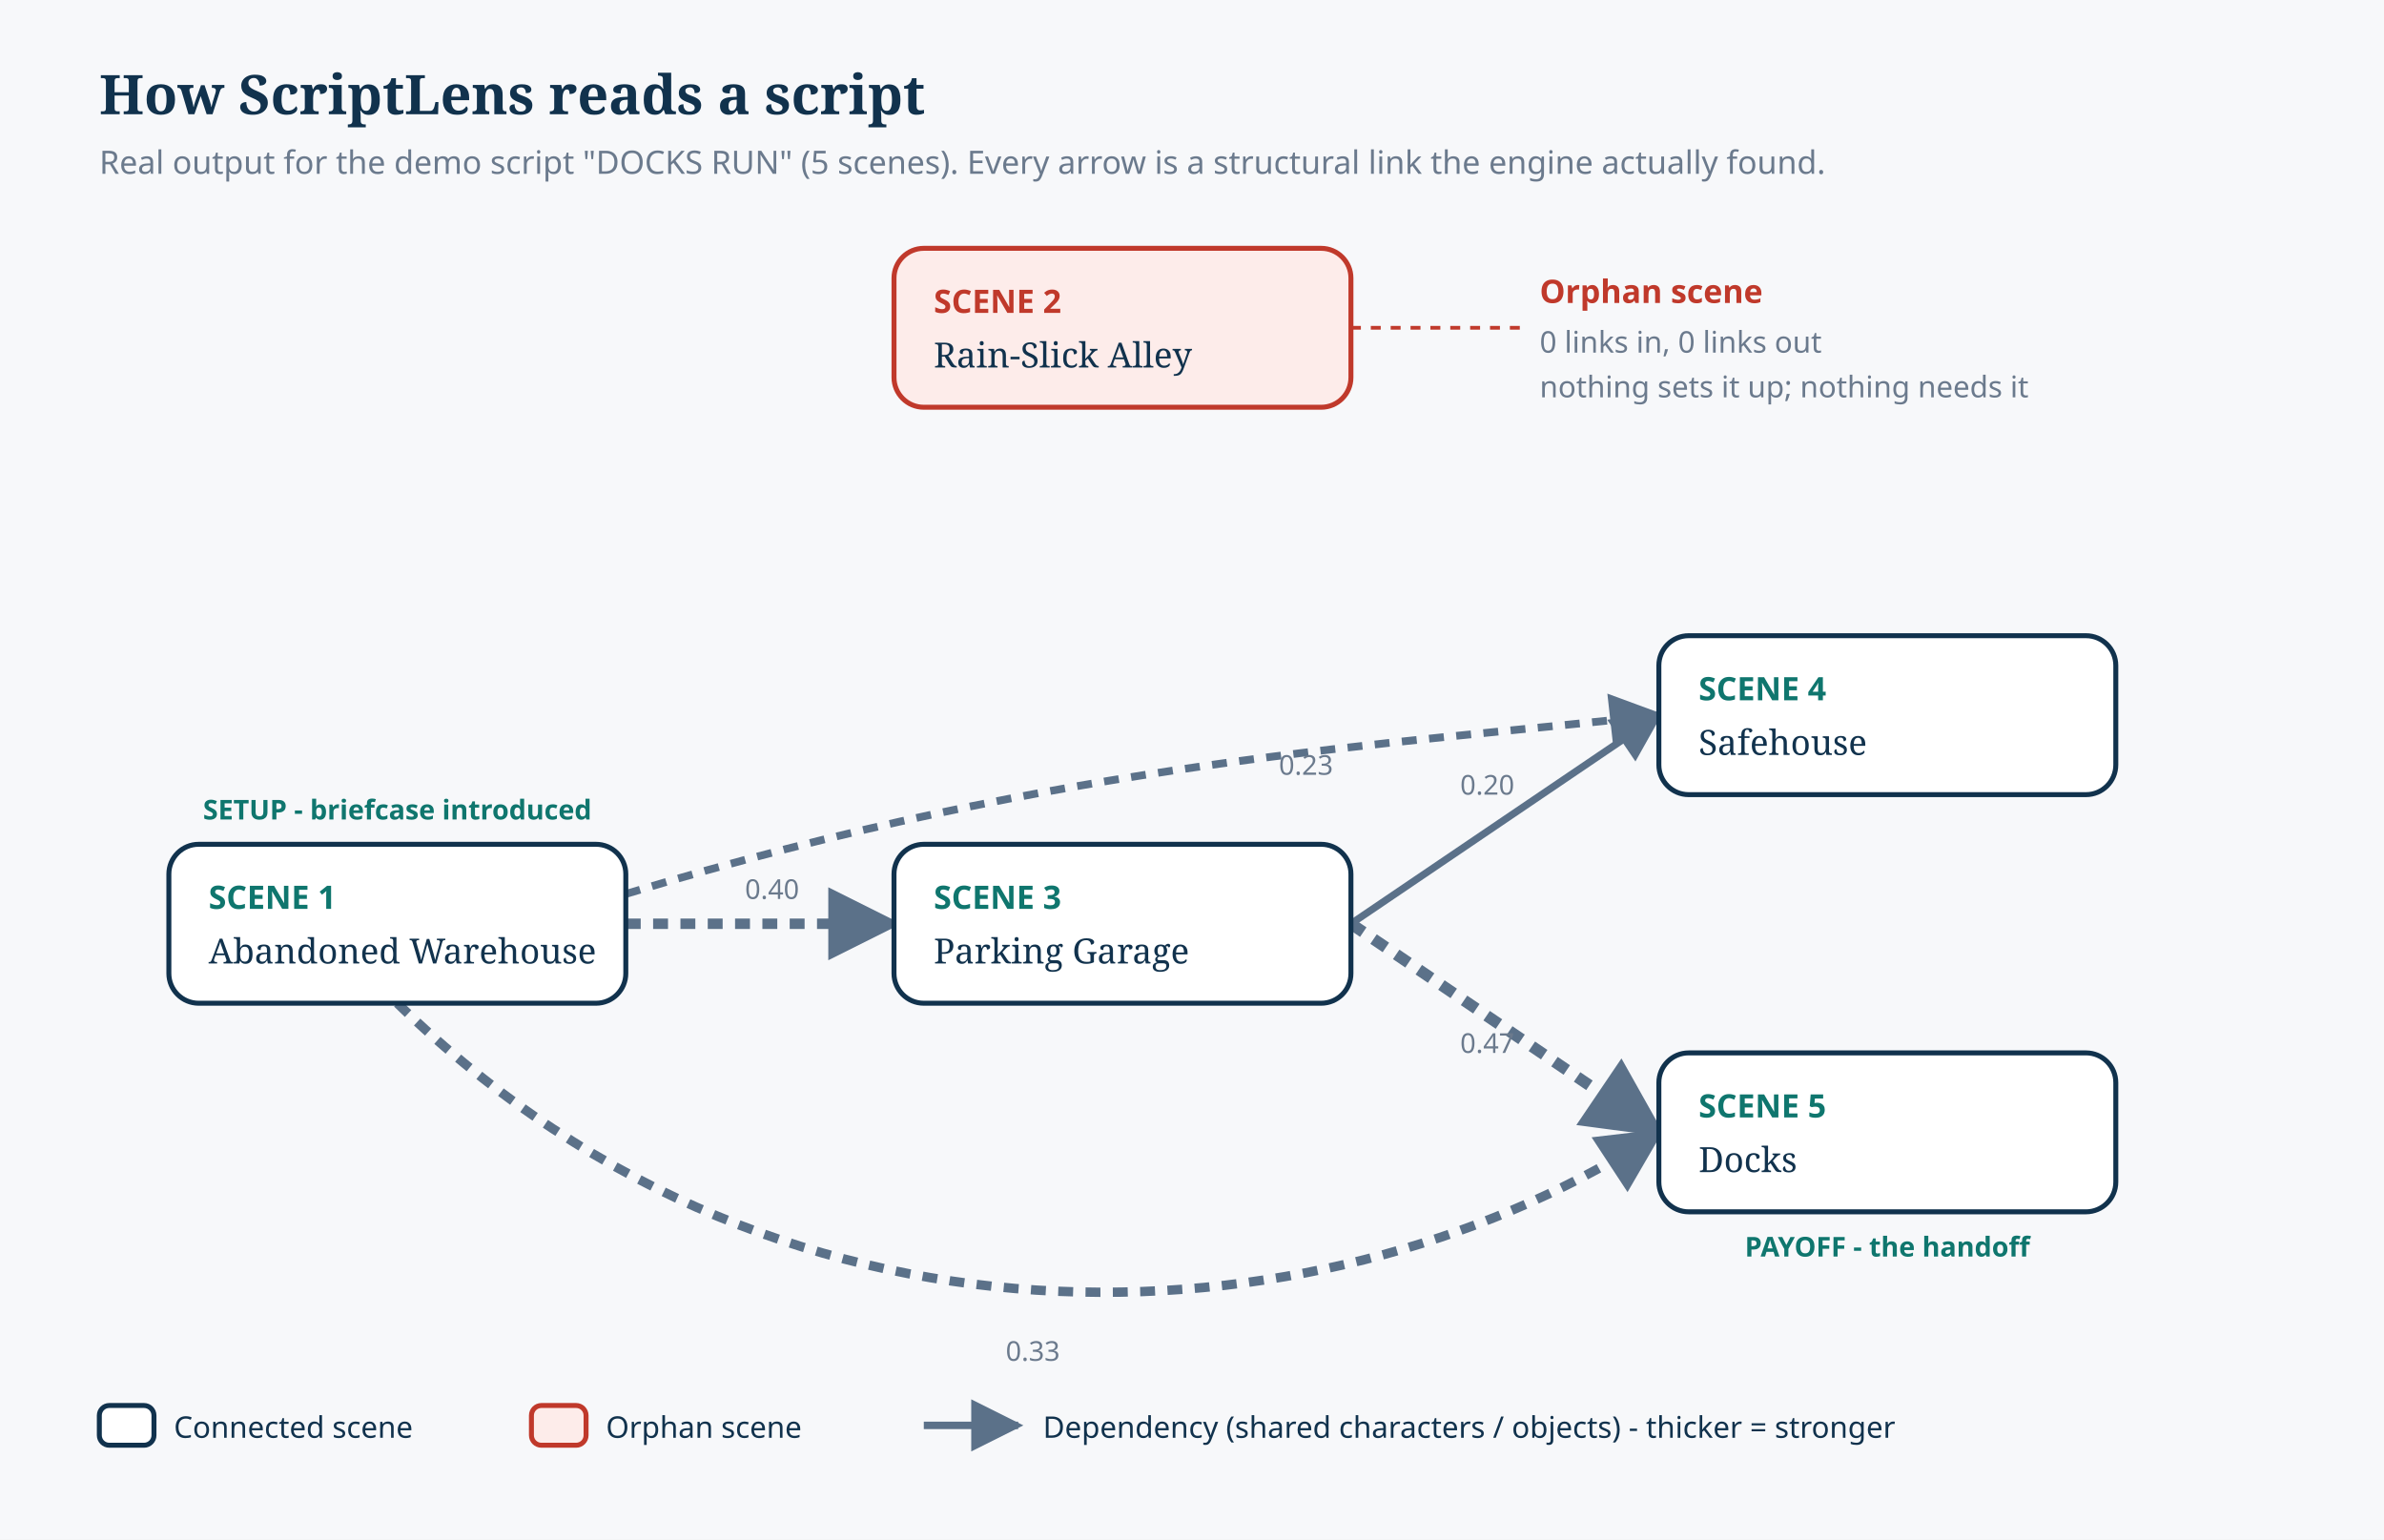
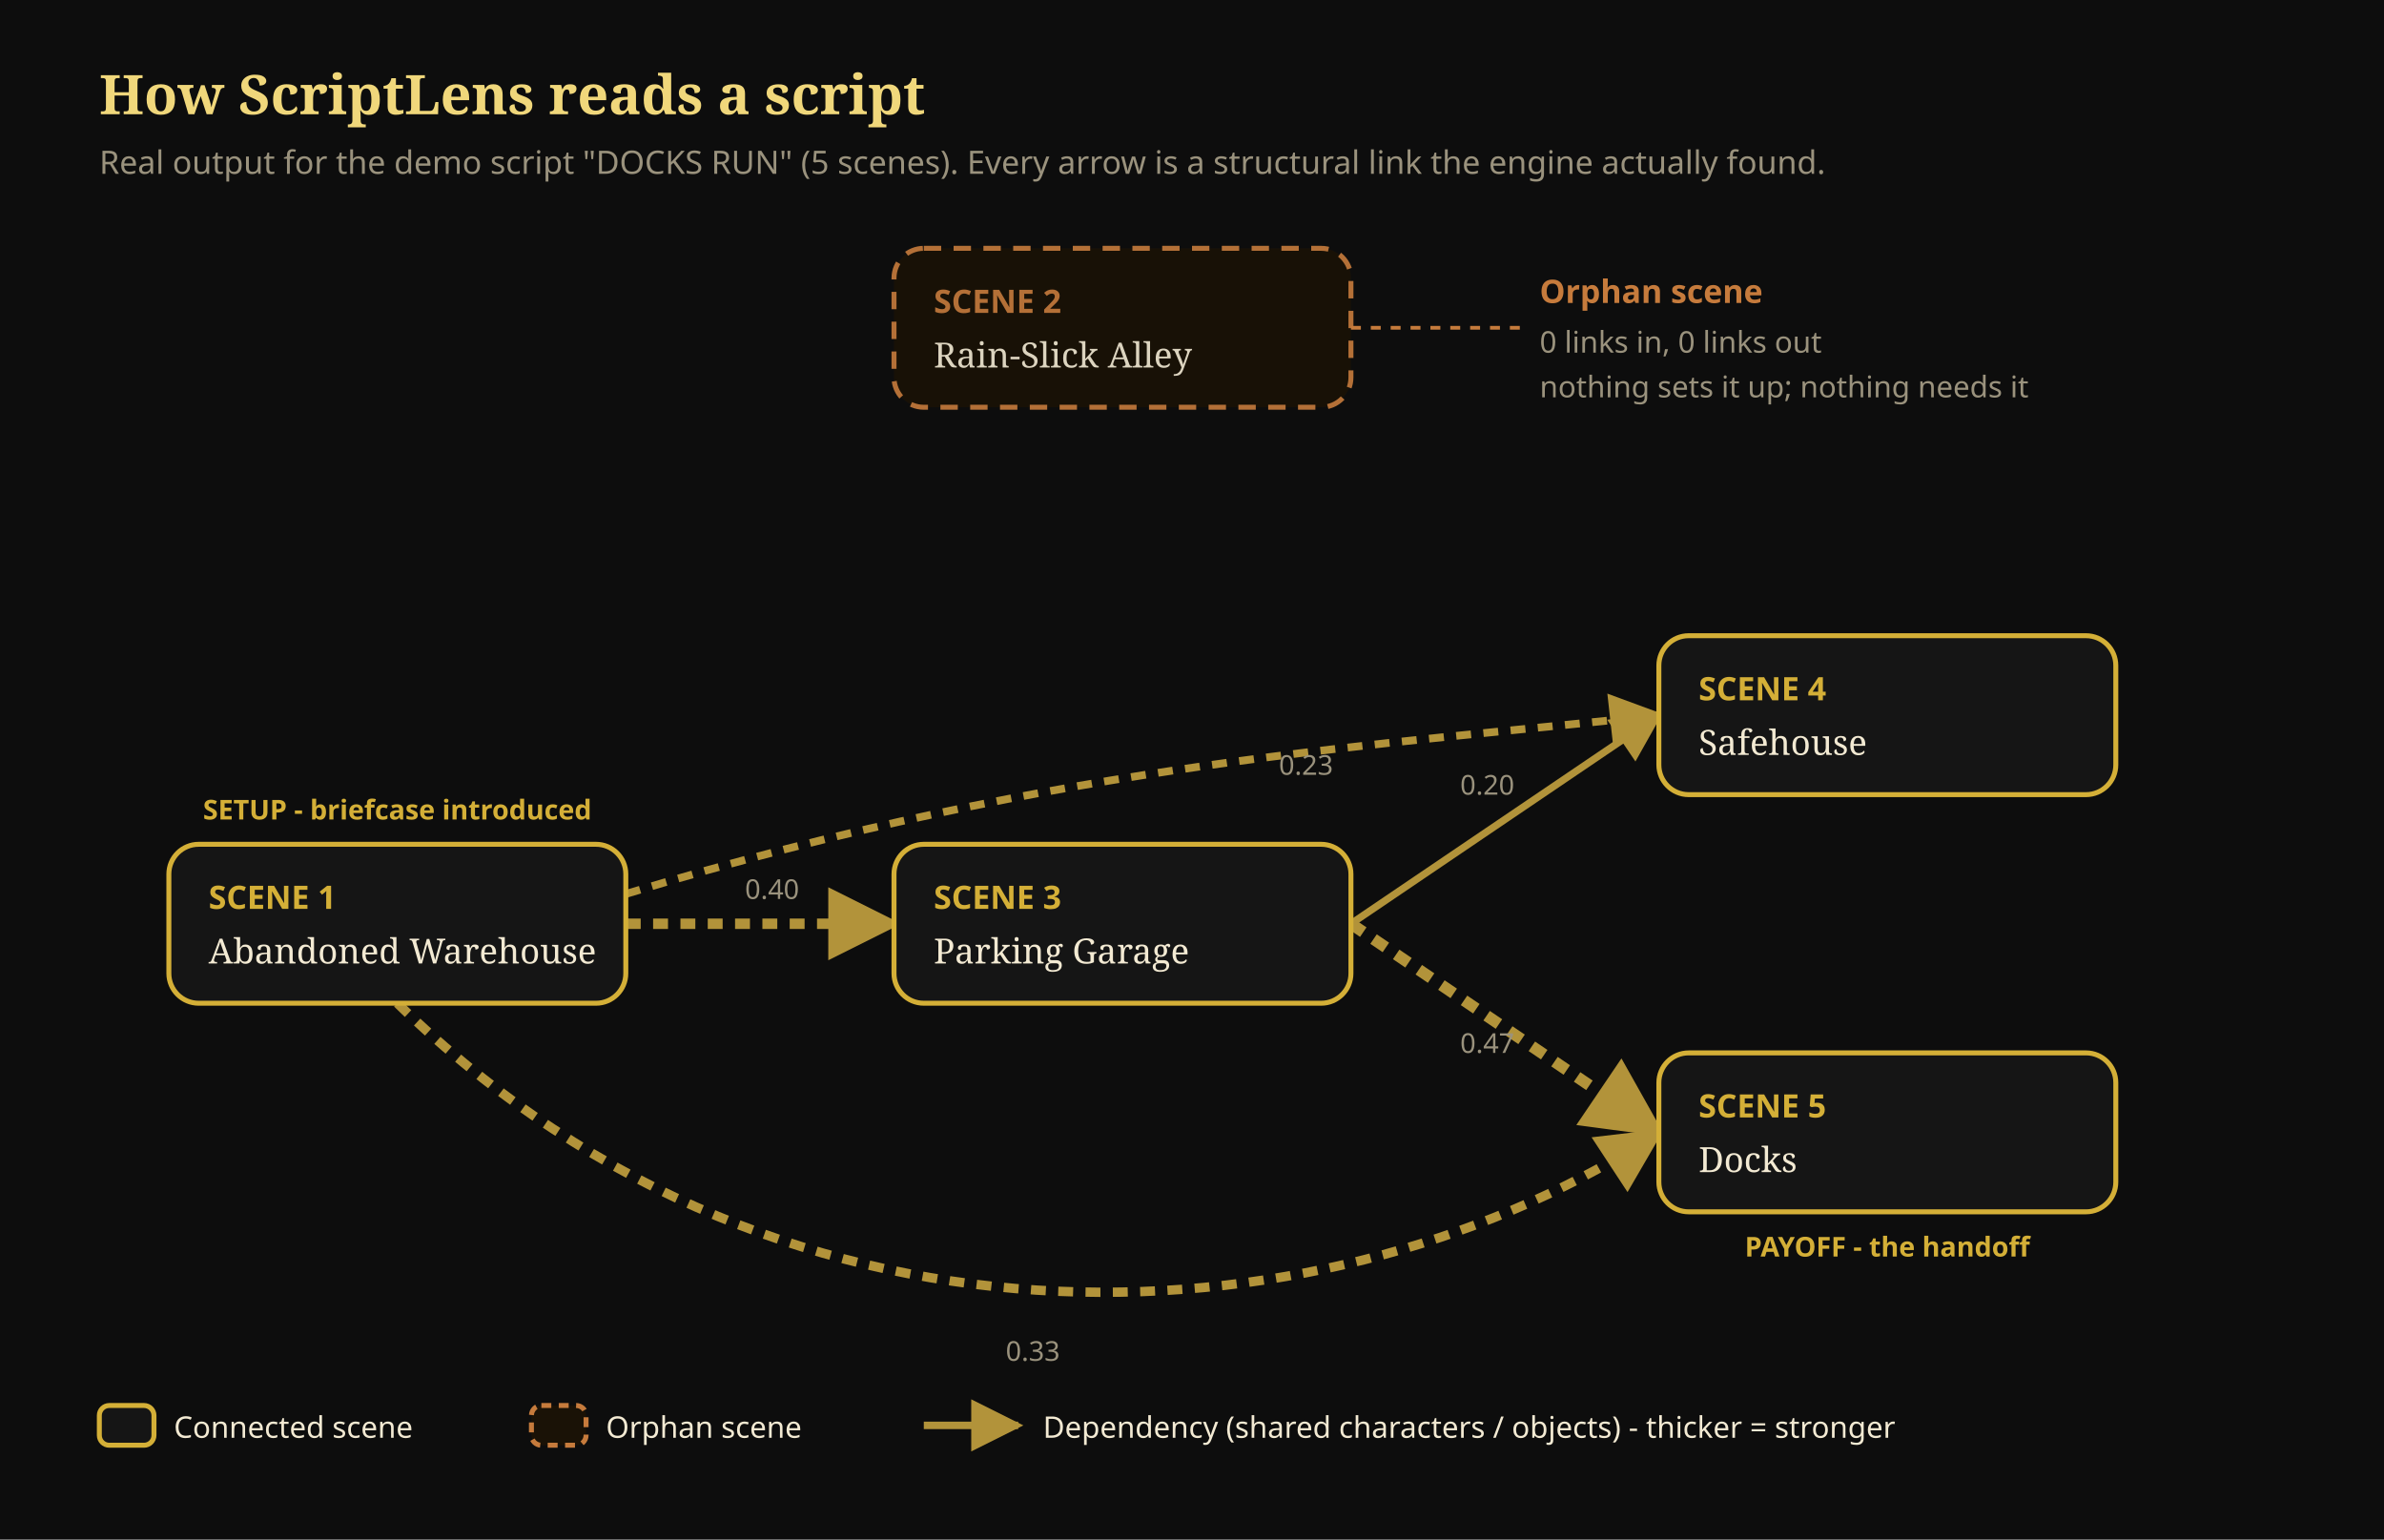
<svg xmlns="http://www.w3.org/2000/svg" width="960" height="620" viewBox="0 0 960 620" role="img" aria-label="ScriptLens dependency graph for the demo script">
  <defs>
    <marker id="arrow" viewBox="0 0 10 10" refX="9" refY="5" markerWidth="7" markerHeight="7" orient="auto-start-reverse">
-       <path d="M 0 0 L 10 5 L 0 10 z" fill="#5b7189" />
+       <path d="M 0 0 L 10 5 L 0 10 z" fill="#b2933a" />
    </marker>
  </defs>
-   <rect width="960" height="620" fill="#f7f8fa" />
-   <text x="40" y="46" font-size="22" font-weight="700" fill="#11324d" font-family="Georgia, serif">How ScriptLens reads a script</text>
-   <text x="40" y="70" font-size="13" fill="#6b7a8d" font-family="Verdana, sans-serif">Real output for the demo script "DOCKS RUN" (5 scenes). Every arrow is a structural link the engine actually found.</text>
-   <path d="M 252,372 L 360,372" fill="none" stroke="#5b7189" stroke-width="4.2" stroke-dasharray="6 5" marker-end="url(#arrow)" />
-   <text x="300" y="362" font-size="11" fill="#6b7a8d" font-family="Verdana, sans-serif">0.40</text>
-   <path d="M 252,360 C 430,306 560,300 668,288" fill="none" stroke="#5b7189" stroke-width="3.12" stroke-dasharray="6 5" marker-end="url(#arrow)" />
-   <text x="515" y="312" font-size="11" fill="#6b7a8d" font-family="Verdana, sans-serif">0.23</text>
-   <path d="M 160,404 C 320,560 540,540 668,456" fill="none" stroke="#5b7189" stroke-width="3.77" stroke-dasharray="6 5" marker-end="url(#arrow)" />
-   <text x="405" y="548" font-size="11" fill="#6b7a8d" font-family="Verdana, sans-serif">0.33</text>
-   <path d="M 544,372 L 668,288" fill="none" stroke="#5b7189" stroke-width="2.9" marker-end="url(#arrow)" />
-   <text x="588" y="320" font-size="11" fill="#6b7a8d" font-family="Verdana, sans-serif">0.20</text>
-   <path d="M 544,372 L 668,456" fill="none" stroke="#5b7189" stroke-width="4.63" stroke-dasharray="6 5" marker-end="url(#arrow)" />
-   <text x="588" y="424" font-size="11" fill="#6b7a8d" font-family="Verdana, sans-serif">0.47</text>
-   <text x="160" y="330" font-size="11" font-weight="700" fill="#0f766e" text-anchor="middle" font-family="Verdana, sans-serif">SETUP - briefcase introduced</text>
-   <text x="760" y="506" font-size="11" font-weight="700" fill="#0f766e" text-anchor="middle" font-family="Verdana, sans-serif">PAYOFF - the handoff</text>
+   <rect width="960" height="620" fill="#0d0d0d" />
+   <text x="40" y="46" font-size="22" font-weight="700" fill="#f0d77b" font-family="Georgia, serif">How ScriptLens reads a script</text>
+   <text x="40" y="70" font-size="13" fill="#9a927d" font-family="Verdana, sans-serif">Real output for the demo script "DOCKS RUN" (5 scenes). Every arrow is a structural link the engine actually found.</text>
+   <path d="M 252,372 L 360,372" fill="none" stroke="#b2933a" stroke-width="4.2" stroke-dasharray="6 5" marker-end="url(#arrow)" />
+   <text x="300" y="362" font-size="11" fill="#9a927d" font-family="Verdana, sans-serif">0.40</text>
+   <path d="M 252,360 C 430,306 560,300 668,288" fill="none" stroke="#b2933a" stroke-width="3.12" stroke-dasharray="6 5" marker-end="url(#arrow)" />
+   <text x="515" y="312" font-size="11" fill="#9a927d" font-family="Verdana, sans-serif">0.23</text>
+   <path d="M 160,404 C 320,560 540,540 668,456" fill="none" stroke="#b2933a" stroke-width="3.77" stroke-dasharray="6 5" marker-end="url(#arrow)" />
+   <text x="405" y="548" font-size="11" fill="#9a927d" font-family="Verdana, sans-serif">0.33</text>
+   <path d="M 544,372 L 668,288" fill="none" stroke="#b2933a" stroke-width="2.9" marker-end="url(#arrow)" />
+   <text x="588" y="320" font-size="11" fill="#9a927d" font-family="Verdana, sans-serif">0.20</text>
+   <path d="M 544,372 L 668,456" fill="none" stroke="#b2933a" stroke-width="4.63" stroke-dasharray="6 5" marker-end="url(#arrow)" />
+   <text x="588" y="424" font-size="11" fill="#9a927d" font-family="Verdana, sans-serif">0.47</text>
+   <text x="160" y="330" font-size="11" font-weight="700" fill="#d4af37" text-anchor="middle" font-family="Verdana, sans-serif">SETUP - briefcase introduced</text>
+   <text x="760" y="506" font-size="11" font-weight="700" fill="#d4af37" text-anchor="middle" font-family="Verdana, sans-serif">PAYOFF - the handoff</text>
  <g>
-     <rect x="68" y="340" width="184" height="64" rx="12" fill="#ffffff" stroke="#11324d" stroke-width="2" />
-     <text x="84" y="366" font-size="13" font-weight="700" fill="#0f766e" font-family="Verdana, sans-serif">SCENE 1</text>
-     <text x="84" y="388" font-size="14" fill="#11324d" font-family="Georgia, serif">Abandoned Warehouse</text>
+     <rect x="68" y="340" width="184" height="64" rx="12" fill="#151515" stroke="#d4af37" stroke-width="2" />
+     <text x="84" y="366" font-size="13" font-weight="700" fill="#d4af37" font-family="Verdana, sans-serif">SCENE 1</text>
+     <text x="84" y="388" font-size="14" fill="#f3ead3" font-family="Georgia, serif">Abandoned Warehouse</text>
+   </g>
+   <g opacity="0.9">
+     <rect x="360" y="100" width="184" height="64" rx="12" fill="#1a1206" stroke="#c67b3c" stroke-width="2" stroke-dasharray="7 5" />
+     <text x="376" y="126" font-size="13" font-weight="700" fill="#c67b3c" font-family="Verdana, sans-serif">SCENE 2</text>
+     <text x="376" y="148" font-size="14" fill="#f3ead3" font-family="Georgia, serif">Rain-Slick Alley</text>
  </g>
  <g>
-     <rect x="360" y="100" width="184" height="64" rx="12" fill="#fdecea" stroke="#c0392b" stroke-width="2" />
-     <text x="376" y="126" font-size="13" font-weight="700" fill="#c0392b" font-family="Verdana, sans-serif">SCENE 2</text>
-     <text x="376" y="148" font-size="14" fill="#11324d" font-family="Georgia, serif">Rain-Slick Alley</text>
+     <rect x="360" y="340" width="184" height="64" rx="12" fill="#151515" stroke="#d4af37" stroke-width="2" />
+     <text x="376" y="366" font-size="13" font-weight="700" fill="#d4af37" font-family="Verdana, sans-serif">SCENE 3</text>
+     <text x="376" y="388" font-size="14" fill="#f3ead3" font-family="Georgia, serif">Parking Garage</text>
  </g>
  <g>
-     <rect x="360" y="340" width="184" height="64" rx="12" fill="#ffffff" stroke="#11324d" stroke-width="2" />
-     <text x="376" y="366" font-size="13" font-weight="700" fill="#0f766e" font-family="Verdana, sans-serif">SCENE 3</text>
-     <text x="376" y="388" font-size="14" fill="#11324d" font-family="Georgia, serif">Parking Garage</text>
+     <rect x="668" y="256" width="184" height="64" rx="12" fill="#151515" stroke="#d4af37" stroke-width="2" />
+     <text x="684" y="282" font-size="13" font-weight="700" fill="#d4af37" font-family="Verdana, sans-serif">SCENE 4</text>
+     <text x="684" y="304" font-size="14" fill="#f3ead3" font-family="Georgia, serif">Safehouse</text>
  </g>
  <g>
-     <rect x="668" y="256" width="184" height="64" rx="12" fill="#ffffff" stroke="#11324d" stroke-width="2" />
-     <text x="684" y="282" font-size="13" font-weight="700" fill="#0f766e" font-family="Verdana, sans-serif">SCENE 4</text>
-     <text x="684" y="304" font-size="14" fill="#11324d" font-family="Georgia, serif">Safehouse</text>
+     <rect x="668" y="424" width="184" height="64" rx="12" fill="#151515" stroke="#d4af37" stroke-width="2" />
+     <text x="684" y="450" font-size="13" font-weight="700" fill="#d4af37" font-family="Verdana, sans-serif">SCENE 5</text>
+     <text x="684" y="472" font-size="14" fill="#f3ead3" font-family="Georgia, serif">Docks</text>
  </g>
-   <g>
-     <rect x="668" y="424" width="184" height="64" rx="12" fill="#ffffff" stroke="#11324d" stroke-width="2" />
-     <text x="684" y="450" font-size="13" font-weight="700" fill="#0f766e" font-family="Verdana, sans-serif">SCENE 5</text>
-     <text x="684" y="472" font-size="14" fill="#11324d" font-family="Georgia, serif">Docks</text>
-   </g>
-   <line x1="544" y1="132" x2="612" y2="132" stroke="#c0392b" stroke-width="1.5" stroke-dasharray="4 4" />
-   <text x="620" y="122" font-size="13" font-weight="700" fill="#c0392b" font-family="Verdana, sans-serif">Orphan scene</text>
-   <text x="620" y="142" font-size="12" fill="#6b7a8d" font-family="Verdana, sans-serif">0 links in, 0 links out</text>
-   <text x="620" y="160" font-size="12" fill="#6b7a8d" font-family="Verdana, sans-serif">nothing sets it up; nothing needs it</text>
+   <line x1="544" y1="132" x2="612" y2="132" stroke="#c67b3c" stroke-width="1.5" stroke-dasharray="4 4" />
+   <text x="620" y="122" font-size="13" font-weight="700" fill="#c67b3c" font-family="Verdana, sans-serif">Orphan scene</text>
+   <text x="620" y="142" font-size="12" fill="#9a927d" font-family="Verdana, sans-serif">0 links in, 0 links out</text>
+   <text x="620" y="160" font-size="12" fill="#9a927d" font-family="Verdana, sans-serif">nothing sets it up; nothing needs it</text>
  <g font-family="Verdana, sans-serif">
-     <rect x="40" y="566" width="22" height="16" rx="4" fill="#ffffff" stroke="#11324d" stroke-width="2" />
-     <text x="70" y="579" font-size="12" fill="#11324d">Connected scene</text>
-     <rect x="214" y="566" width="22" height="16" rx="4" fill="#fdecea" stroke="#c0392b" stroke-width="2" />
-     <text x="244" y="579" font-size="12" fill="#11324d">Orphan scene</text>
-     <line x1="372" y1="574" x2="410" y2="574" stroke="#5b7189" stroke-width="3" marker-end="url(#arrow)" />
-     <text x="420" y="579" font-size="12" fill="#11324d">Dependency (shared characters / objects) - thicker = stronger</text>
+     <rect x="40" y="566" width="22" height="16" rx="4" fill="#151515" stroke="#d4af37" stroke-width="2" />
+     <text x="70" y="579" font-size="12" fill="#f3ead3">Connected scene</text>
+     <rect x="214" y="566" width="22" height="16" rx="4" fill="#1a1206" stroke="#c67b3c" stroke-width="2" stroke-dasharray="4 3" />
+     <text x="244" y="579" font-size="12" fill="#f3ead3">Orphan scene</text>
+     <line x1="372" y1="574" x2="410" y2="574" stroke="#b2933a" stroke-width="3" marker-end="url(#arrow)" />
+     <text x="420" y="579" font-size="12" fill="#f3ead3">Dependency (shared characters / objects) - thicker = stronger</text>
  </g>
</svg>
